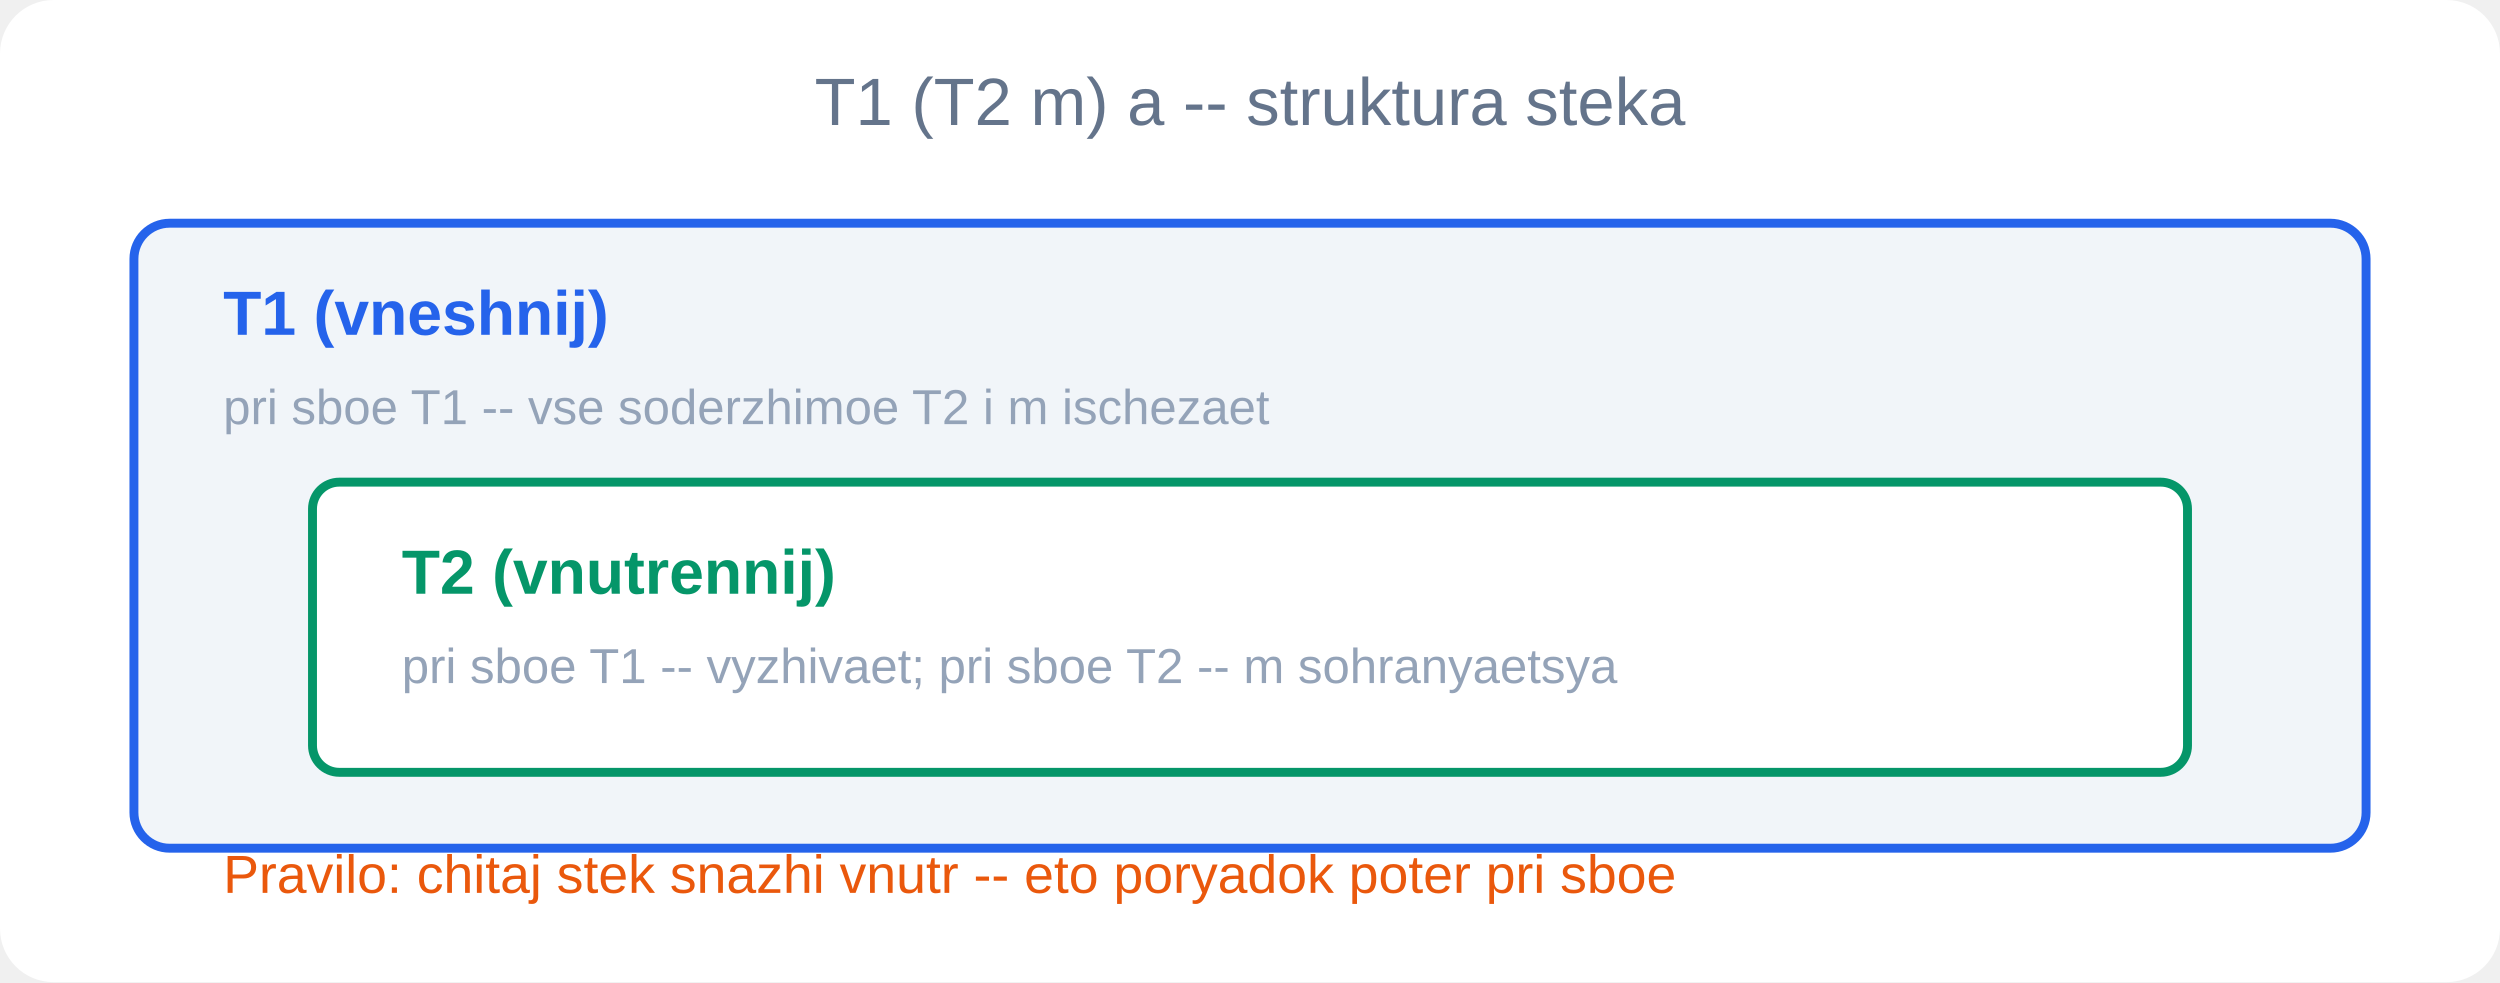
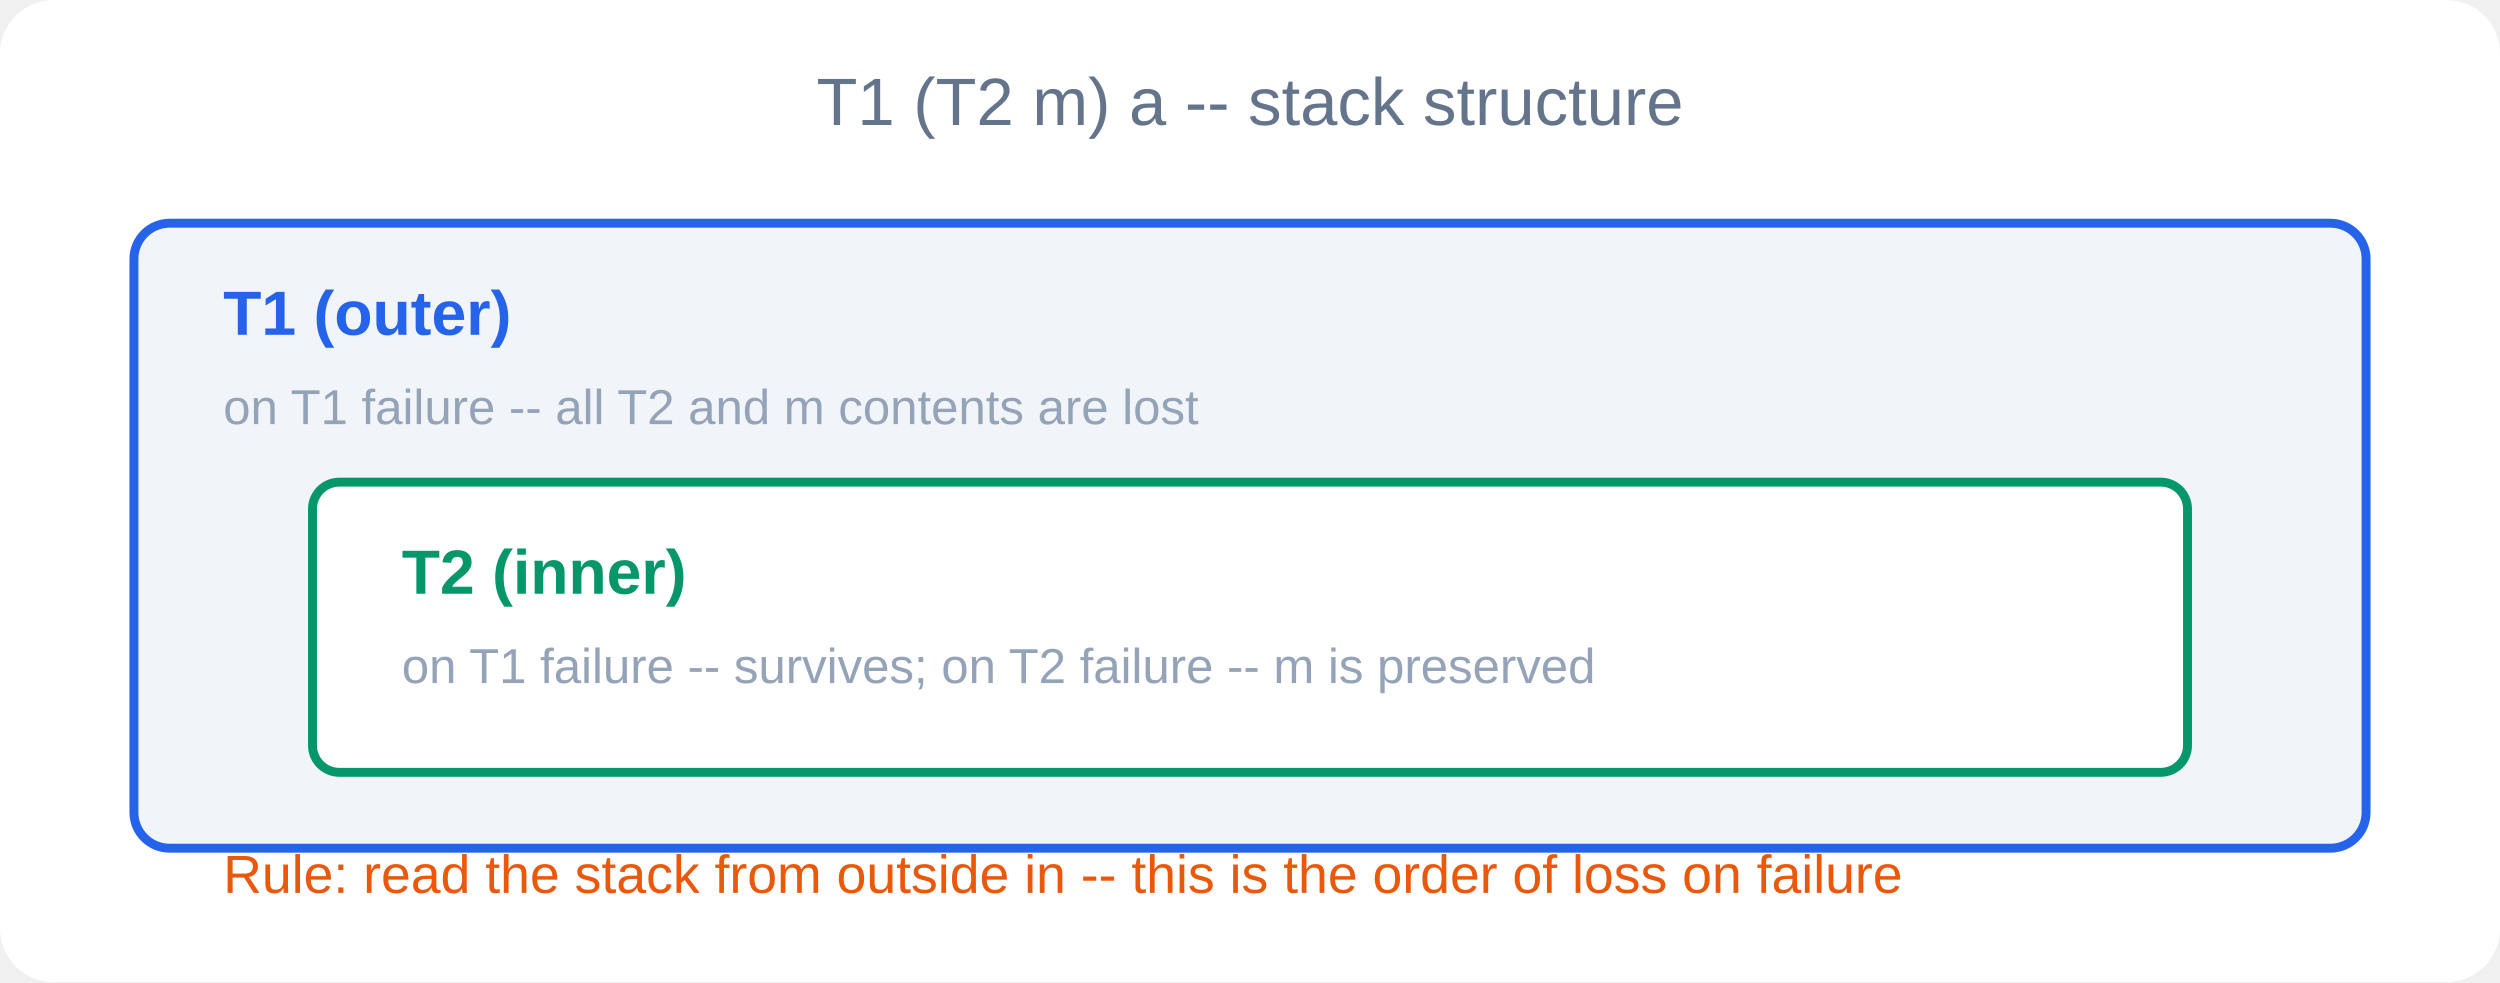
- <svg xmlns="http://www.w3.org/2000/svg" width="560" height="220" viewBox="0 0 560 220">
+ <svg xmlns="http://www.w3.org/2000/svg" width="560" height="220" viewBox="0 0 560 220" font-family="monospace,Arial,sans-serif">
  <rect width="560" height="220" fill="#ffffff" rx="12" />
-   <text x="280" y="28" text-anchor="middle" font-family="monospace,JetBrains Mono,Arial" font-size="15" fill="#64748b">T1 (T2 m) a -- struktura steka</text>
+   <text x="280" y="28" text-anchor="middle" font-size="15" fill="#64748b">T1 (T2 m) a -- stack structure</text>
  <rect x="30" y="50" width="500" height="140" rx="8" fill="#f1f5f9" stroke="#2563eb" stroke-width="2" />
-   <text x="50" y="75" font-family="monospace,JetBrains Mono,Arial" font-size="14" fill="#2563eb" font-weight="bold">T1  (vneshnij)</text>
-   <text x="50" y="95" font-family="monospace,JetBrains Mono,Arial" font-size="11" fill="#94a3b8">pri sboe T1 -- vse soderzhimoe T2 i m ischezaet</text>
+   <text x="50" y="75" font-size="14" fill="#2563eb" font-weight="bold">T1  (outer)</text>
+   <text x="50" y="95" font-size="11" fill="#94a3b8">on T1 failure -- all T2 and m contents are lost</text>
  <rect x="70" y="108" width="420" height="65" rx="6" fill="#ffffff" stroke="#059669" stroke-width="2" />
-   <text x="90" y="133" font-family="monospace,JetBrains Mono,Arial" font-size="14" fill="#059669" font-weight="bold">T2  (vnutrennij)</text>
-   <text x="90" y="153" font-family="monospace,JetBrains Mono,Arial" font-size="11" fill="#94a3b8">pri sboe T1 -- vyzhivaet; pri sboe T2 -- m sohranyaetsya</text>
-   <text x="50" y="200" font-family="monospace,JetBrains Mono,Arial" font-size="12" fill="#ea580c">Pravilo: chitaj stek snazhi vnutr -- eto poryadok poter pri sboe</text>
+   <text x="90" y="133" font-size="14" fill="#059669" font-weight="bold">T2  (inner)</text>
+   <text x="90" y="153" font-size="11" fill="#94a3b8">on T1 failure -- survives; on T2 failure -- m is preserved</text>
+   <text x="50" y="200" font-size="12" fill="#ea580c">Rule: read the stack from outside in -- this is the order of loss on failure</text>
</svg>
